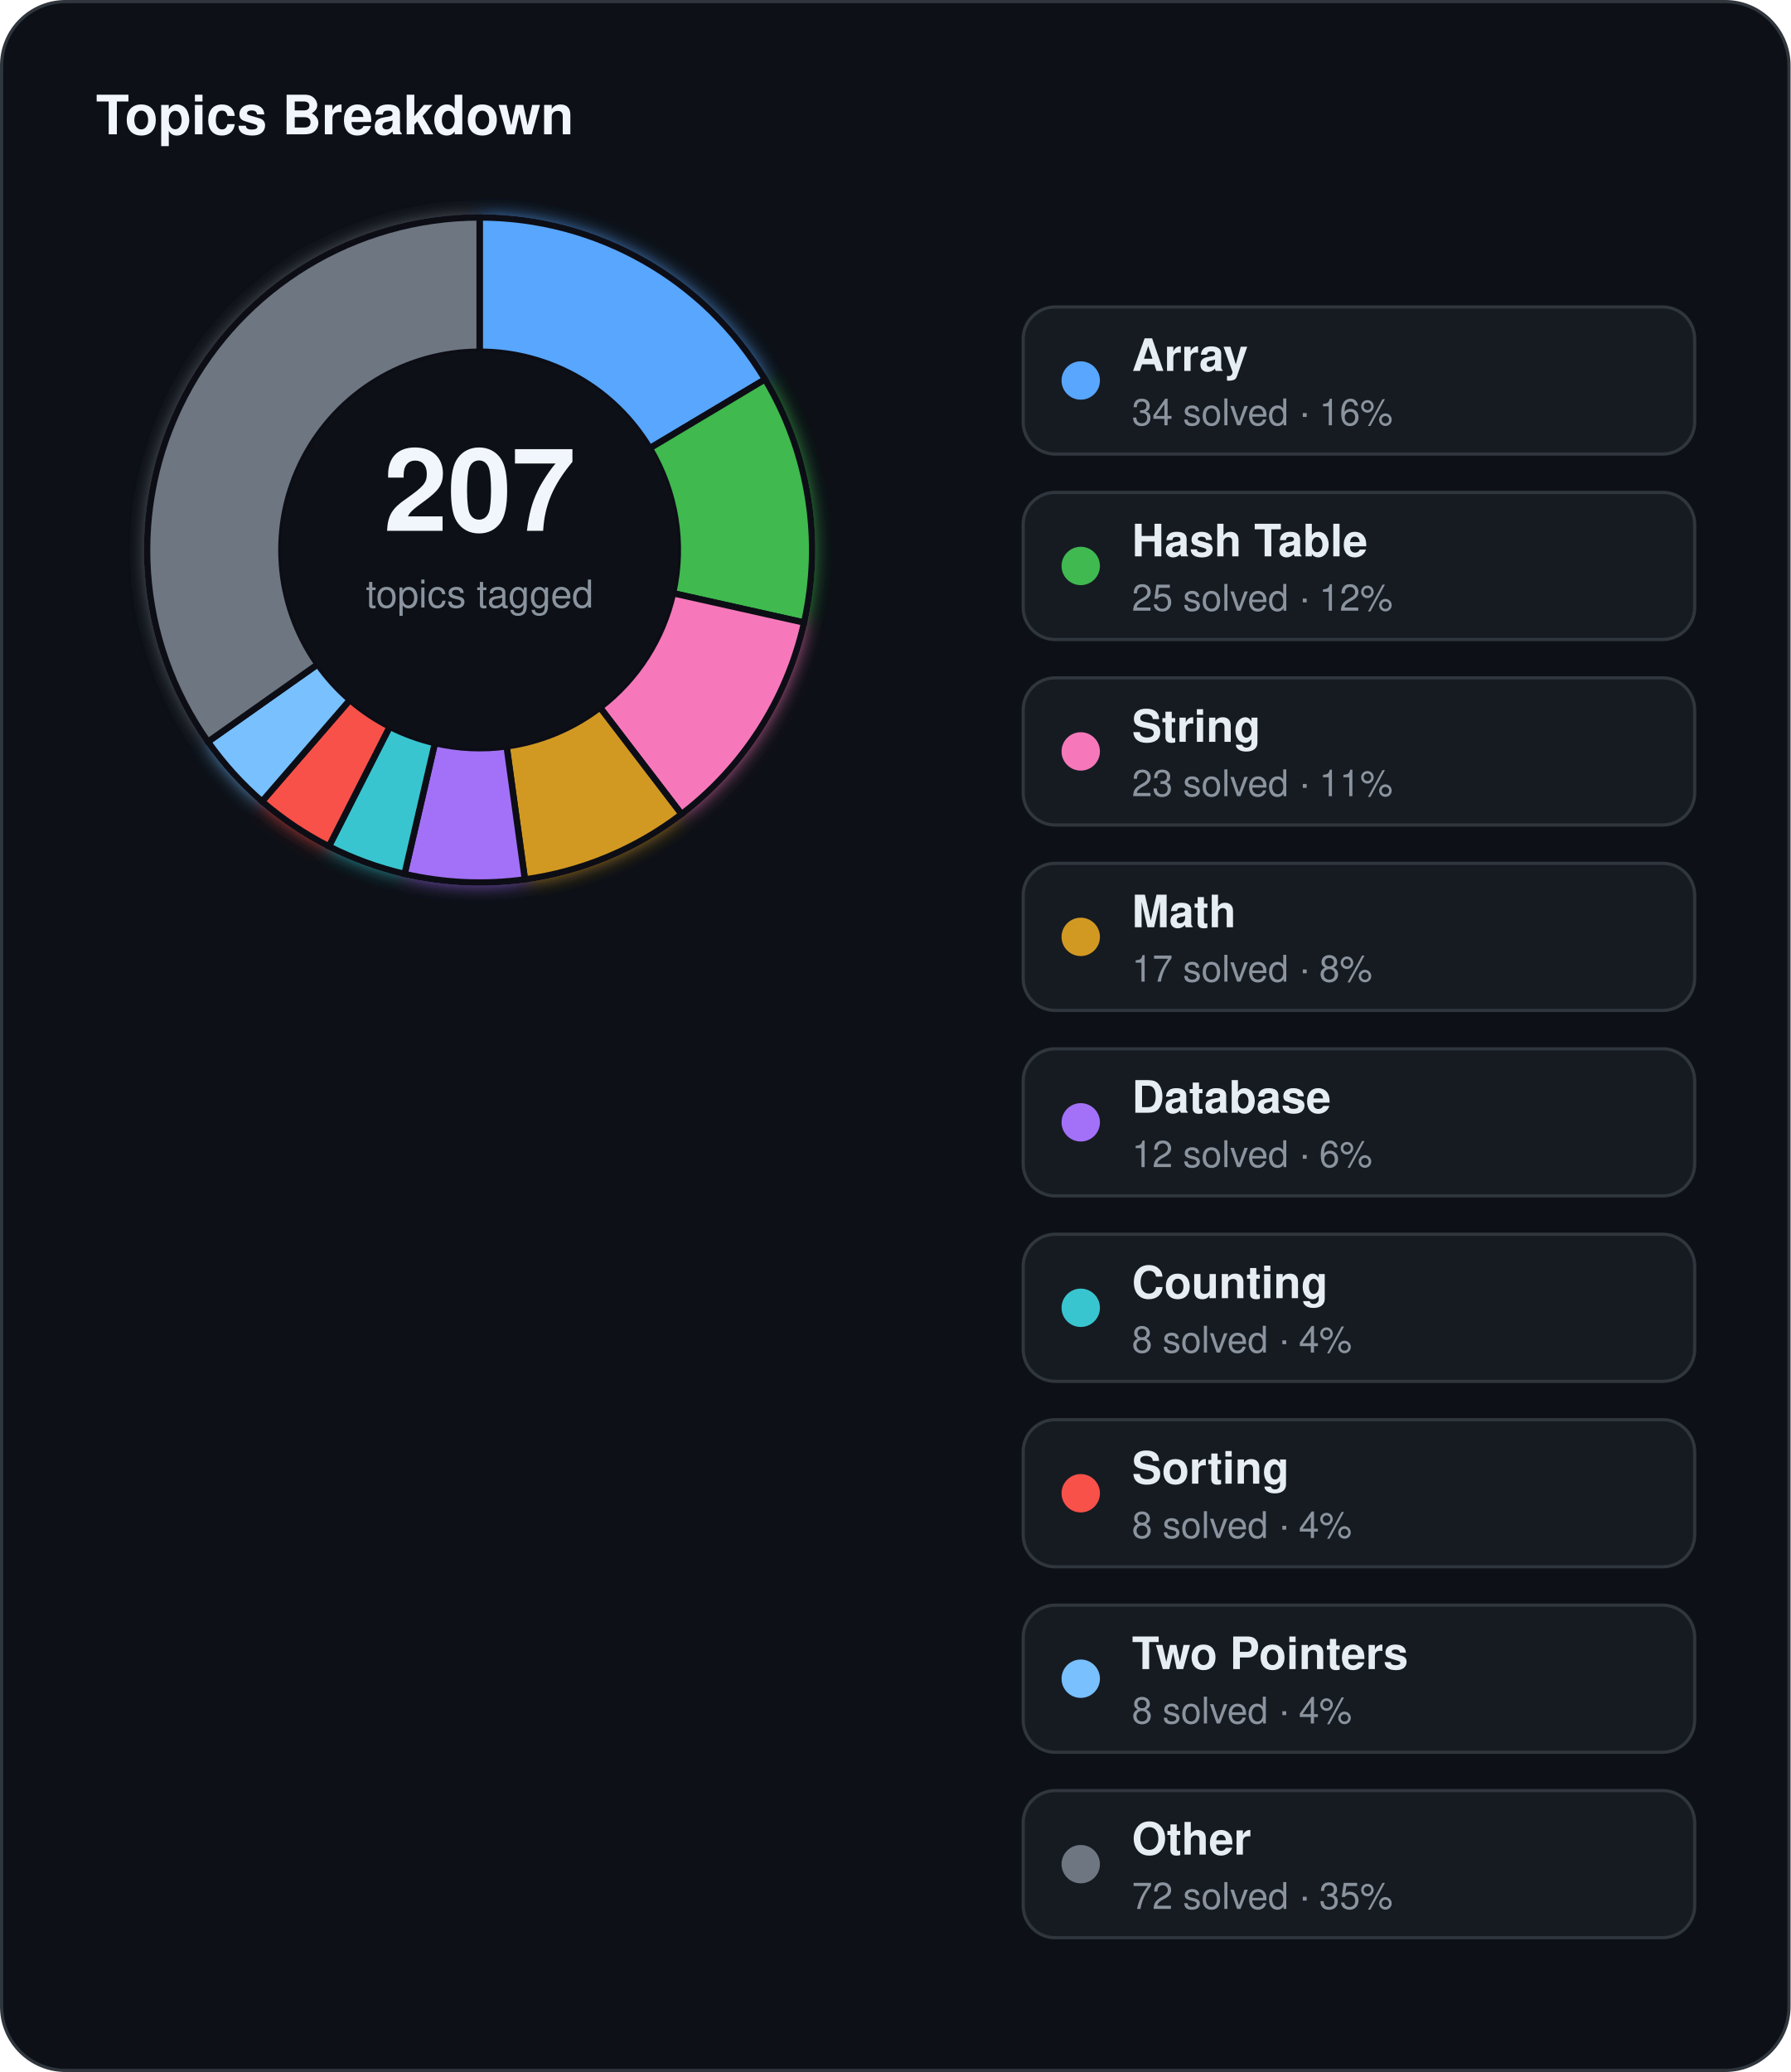
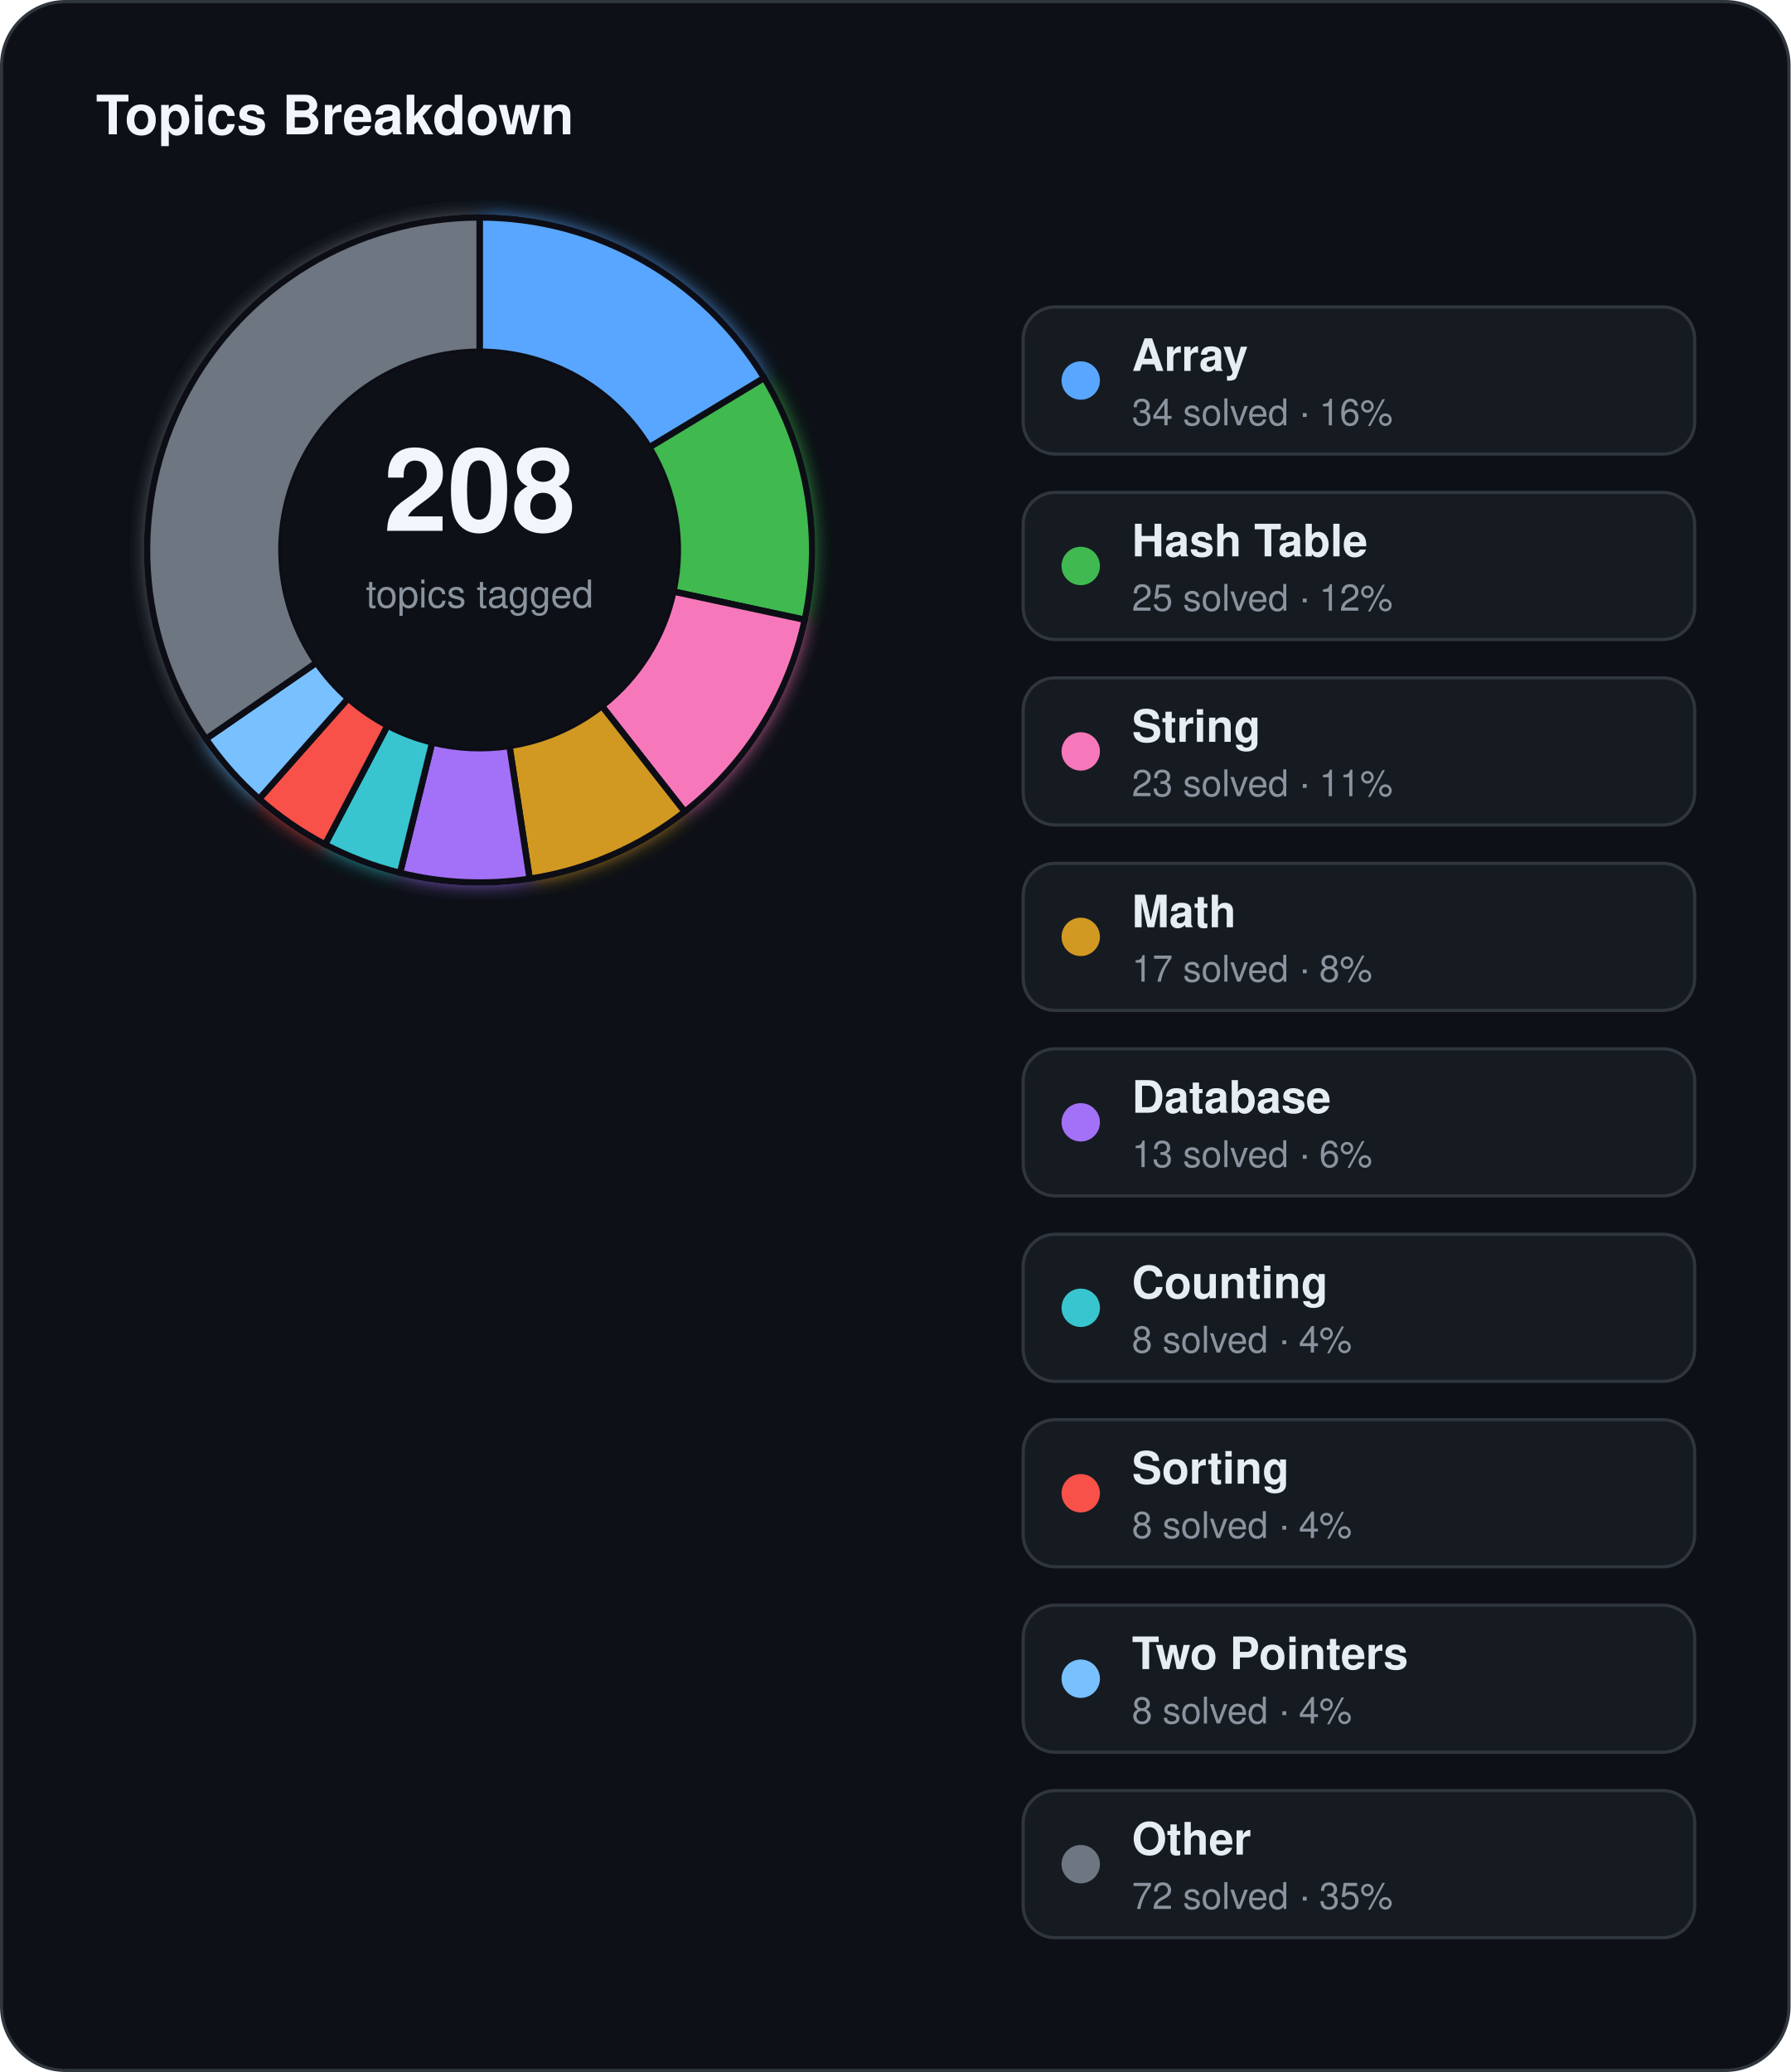
<svg xmlns="http://www.w3.org/2000/svg" width="560" height="648" viewBox="0 0 560 648">
  <defs>
    <filter id="topics-glow" x="-60%" y="-60%" width="220%" height="220%">
      <feGaussianBlur stdDeviation="3" result="blur" />
      <feMerge>
        <feMergeNode in="blur" />
        <feMergeNode in="SourceGraphic" />
      </feMerge>
    </filter>
  </defs>
  <rect x="0.5" y="0.5" width="559" height="647" rx="20" fill="#0d1117" stroke="#30363d" stroke-width="1" />
  <text x="30" y="42" fill="#f0f6fc" font-family="Segoe UI, Helvetica, Arial, sans-serif" font-size="17" font-weight="700">Topics Breakdown</text>
  <g filter="url(#topics-glow)">
-     <path d="M 150.00,68.00 A 104,104 0 0 1 239.27,118.64 L 203.22,140.19 A 62,62 0 0 0 150.00,110.00 Z" fill="#58a6ff" stroke="#0d1117" stroke-width="2" />
-     <path d="M 239.27,118.64 A 104,104 0 0 1 251.49,194.70 L 210.50,185.53 A 62,62 0 0 0 203.22,140.19 Z" fill="#3fb950" stroke="#0d1117" stroke-width="2" />
-     <path d="M 251.49,194.70 A 104,104 0 0 1 213.15,254.63 L 187.65,221.26 A 62,62 0 0 0 210.50,185.53 Z" fill="#f778ba" stroke="#0d1117" stroke-width="2" />
-     <path d="M 213.15,254.63 A 104,104 0 0 1 164.16,275.03 L 158.44,233.42 A 62,62 0 0 0 187.65,221.26 Z" fill="#d29922" stroke="#0d1117" stroke-width="2" />
-     <path d="M 164.16,275.03 A 104,104 0 0 1 126.53,273.32 L 136.01,232.40 A 62,62 0 0 0 158.44,233.42 Z" fill="#a371f7" stroke="#0d1117" stroke-width="2" />
-     <path d="M 126.53,273.32 A 104,104 0 0 1 102.86,264.70 L 121.89,227.26 A 62,62 0 0 0 136.01,232.40 Z" fill="#39c5cf" stroke="#0d1117" stroke-width="2" />
-     <path d="M 102.86,264.70 A 104,104 0 0 1 81.95,250.64 L 109.43,218.88 A 62,62 0 0 0 121.89,227.26 Z" fill="#f85149" stroke="#0d1117" stroke-width="2" />
-     <path d="M 81.95,250.64 A 104,104 0 0 1 65.04,231.97 L 99.35,207.75 A 62,62 0 0 0 109.43,218.88 Z" fill="#79c0ff" stroke="#0d1117" stroke-width="2" />
-     <path d="M 65.04,231.97 A 104,104 0 0 1 150.00,68.00 L 150.00,110.00 A 62,62 0 0 0 99.35,207.75 Z" fill="#6e7681" stroke="#0d1117" stroke-width="2" />
+     <path d="M 150.00,68.00 A 104,104 0 0 1 239.00,118.20 L 203.06,139.93 A 62,62 0 0 0 150.00,110.00 Z" fill="#58a6ff" stroke="#0d1117" stroke-width="2" />
+     <path d="M 239.00,118.20 A 104,104 0 0 1 251.68,193.83 L 210.62,185.01 A 62,62 0 0 0 203.06,139.93 Z" fill="#3fb950" stroke="#0d1117" stroke-width="2" />
+     <path d="M 251.68,193.83 A 104,104 0 0 1 214.14,253.87 L 188.24,220.81 A 62,62 0 0 0 210.62,185.01 Z" fill="#f778ba" stroke="#0d1117" stroke-width="2" />
+     <path d="M 214.14,253.87 A 104,104 0 0 1 165.65,274.82 L 159.33,233.29 A 62,62 0 0 0 188.24,220.81 Z" fill="#d29922" stroke="#0d1117" stroke-width="2" />
+     <path d="M 165.65,274.82 A 104,104 0 0 1 125.11,272.98 L 135.16,232.20 A 62,62 0 0 0 159.33,233.29 Z" fill="#a371f7" stroke="#0d1117" stroke-width="2" />
+     <path d="M 125.11,272.98 A 104,104 0 0 1 101.67,264.09 L 121.19,226.90 A 62,62 0 0 0 135.16,232.20 Z" fill="#39c5cf" stroke="#0d1117" stroke-width="2" />
+     <path d="M 101.67,264.09 A 104,104 0 0 1 81.04,249.85 L 108.89,218.41 A 62,62 0 0 0 121.19,226.90 Z" fill="#f85149" stroke="#0d1117" stroke-width="2" />
+     <path d="M 81.04,249.85 A 104,104 0 0 1 64.41,231.08 L 98.98,207.22 A 62,62 0 0 0 108.89,218.41 Z" fill="#79c0ff" stroke="#0d1117" stroke-width="2" />
+     <path d="M 64.41,231.08 A 104,104 0 0 1 150.00,68.00 L 150.00,110.00 A 62,62 0 0 0 98.98,207.22 Z" fill="#6e7681" stroke="#0d1117" stroke-width="2" />
  </g>
  <circle cx="150" cy="172" r="62" fill="#0d1117" />
-   <text x="150" y="166" text-anchor="middle" fill="#f0f6fc" font-family="Segoe UI, Helvetica, Arial, sans-serif" font-size="36" font-weight="700">207</text>
+   <text x="150" y="166" text-anchor="middle" fill="#f0f6fc" font-family="Segoe UI, Helvetica, Arial, sans-serif" font-size="36" font-weight="700">208</text>
  <text x="150" y="190" text-anchor="middle" fill="#8b949e" font-family="Segoe UI, Helvetica, Arial, sans-serif" font-size="12">topics tagged</text>
  <rect x="320" y="96" width="210" height="46" rx="10" fill="#161b22" stroke="#30363d" stroke-width="1" />
  <circle cx="338" cy="119" r="6" fill="#58a6ff" />
  <text x="354" y="116" fill="#e6edf3" font-family="Segoe UI, Helvetica, Arial, sans-serif" font-size="14" font-weight="600">Array</text>
  <text x="354" y="133" fill="#8b949e" font-family="Segoe UI, Helvetica, Arial, sans-serif" font-size="11.5">34 solved · 16%</text>
  <rect x="320" y="154" width="210" height="46" rx="10" fill="#161b22" stroke="#30363d" stroke-width="1" />
  <circle cx="338" cy="177" r="6" fill="#3fb950" />
  <text x="354" y="174" fill="#e6edf3" font-family="Segoe UI, Helvetica, Arial, sans-serif" font-size="14" font-weight="600">Hash Table</text>
  <text x="354" y="191" fill="#8b949e" font-family="Segoe UI, Helvetica, Arial, sans-serif" font-size="11.5">25 solved · 12%</text>
  <rect x="320" y="212" width="210" height="46" rx="10" fill="#161b22" stroke="#30363d" stroke-width="1" />
  <circle cx="338" cy="235" r="6" fill="#f778ba" />
  <text x="354" y="232" fill="#e6edf3" font-family="Segoe UI, Helvetica, Arial, sans-serif" font-size="14" font-weight="600">String</text>
  <text x="354" y="249" fill="#8b949e" font-family="Segoe UI, Helvetica, Arial, sans-serif" font-size="11.5">23 solved · 11%</text>
  <rect x="320" y="270" width="210" height="46" rx="10" fill="#161b22" stroke="#30363d" stroke-width="1" />
  <circle cx="338" cy="293" r="6" fill="#d29922" />
  <text x="354" y="290" fill="#e6edf3" font-family="Segoe UI, Helvetica, Arial, sans-serif" font-size="14" font-weight="600">Math</text>
  <text x="354" y="307" fill="#8b949e" font-family="Segoe UI, Helvetica, Arial, sans-serif" font-size="11.5">17 solved · 8%</text>
  <rect x="320" y="328" width="210" height="46" rx="10" fill="#161b22" stroke="#30363d" stroke-width="1" />
  <circle cx="338" cy="351" r="6" fill="#a371f7" />
  <text x="354" y="348" fill="#e6edf3" font-family="Segoe UI, Helvetica, Arial, sans-serif" font-size="14" font-weight="600">Database</text>
-   <text x="354" y="365" fill="#8b949e" font-family="Segoe UI, Helvetica, Arial, sans-serif" font-size="11.5">12 solved · 6%</text>
+   <text x="354" y="365" fill="#8b949e" font-family="Segoe UI, Helvetica, Arial, sans-serif" font-size="11.5">13 solved · 6%</text>
  <rect x="320" y="386" width="210" height="46" rx="10" fill="#161b22" stroke="#30363d" stroke-width="1" />
  <circle cx="338" cy="409" r="6" fill="#39c5cf" />
  <text x="354" y="406" fill="#e6edf3" font-family="Segoe UI, Helvetica, Arial, sans-serif" font-size="14" font-weight="600">Counting</text>
  <text x="354" y="423" fill="#8b949e" font-family="Segoe UI, Helvetica, Arial, sans-serif" font-size="11.5">8 solved · 4%</text>
  <rect x="320" y="444" width="210" height="46" rx="10" fill="#161b22" stroke="#30363d" stroke-width="1" />
  <circle cx="338" cy="467" r="6" fill="#f85149" />
  <text x="354" y="464" fill="#e6edf3" font-family="Segoe UI, Helvetica, Arial, sans-serif" font-size="14" font-weight="600">Sorting</text>
  <text x="354" y="481" fill="#8b949e" font-family="Segoe UI, Helvetica, Arial, sans-serif" font-size="11.5">8 solved · 4%</text>
  <rect x="320" y="502" width="210" height="46" rx="10" fill="#161b22" stroke="#30363d" stroke-width="1" />
  <circle cx="338" cy="525" r="6" fill="#79c0ff" />
  <text x="354" y="522" fill="#e6edf3" font-family="Segoe UI, Helvetica, Arial, sans-serif" font-size="14" font-weight="600">Two Pointers</text>
  <text x="354" y="539" fill="#8b949e" font-family="Segoe UI, Helvetica, Arial, sans-serif" font-size="11.5">8 solved · 4%</text>
  <rect x="320" y="560" width="210" height="46" rx="10" fill="#161b22" stroke="#30363d" stroke-width="1" />
  <circle cx="338" cy="583" r="6" fill="#6e7681" />
  <text x="354" y="580" fill="#e6edf3" font-family="Segoe UI, Helvetica, Arial, sans-serif" font-size="14" font-weight="600">Other</text>
  <text x="354" y="597" fill="#8b949e" font-family="Segoe UI, Helvetica, Arial, sans-serif" font-size="11.5">72 solved · 35%</text>
</svg>
